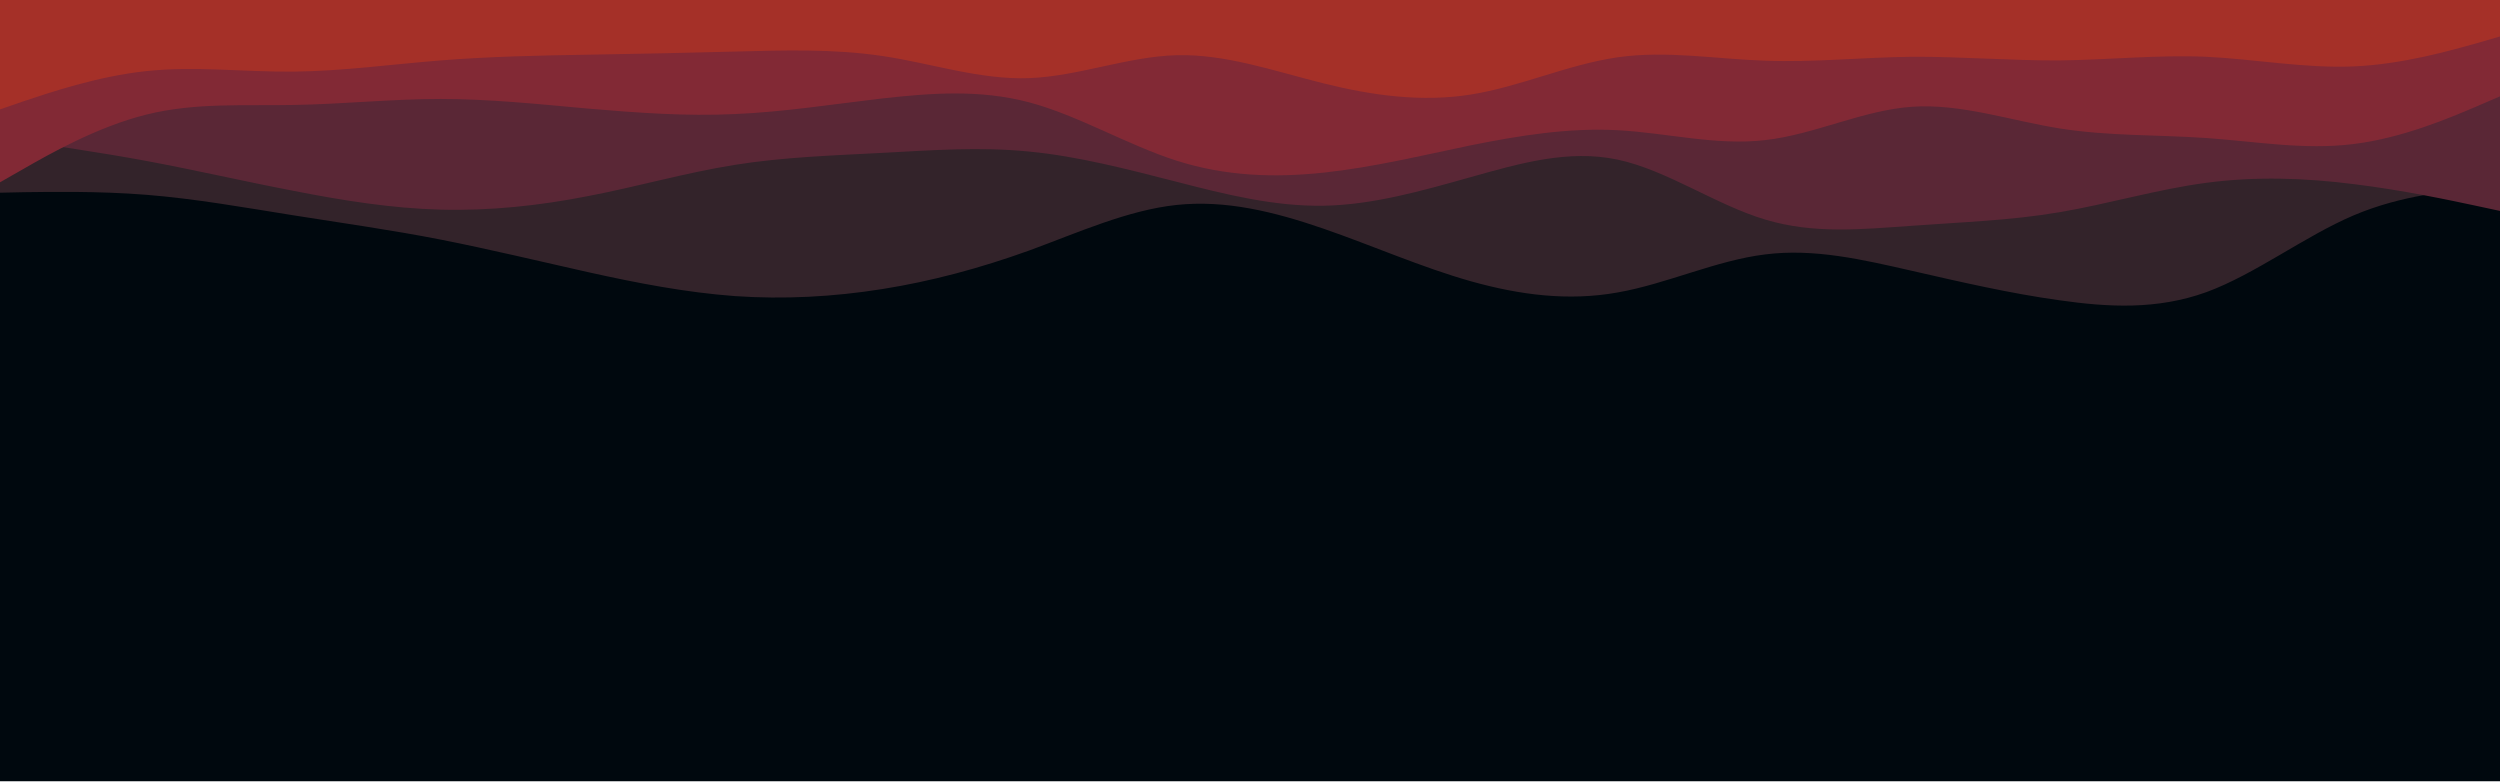
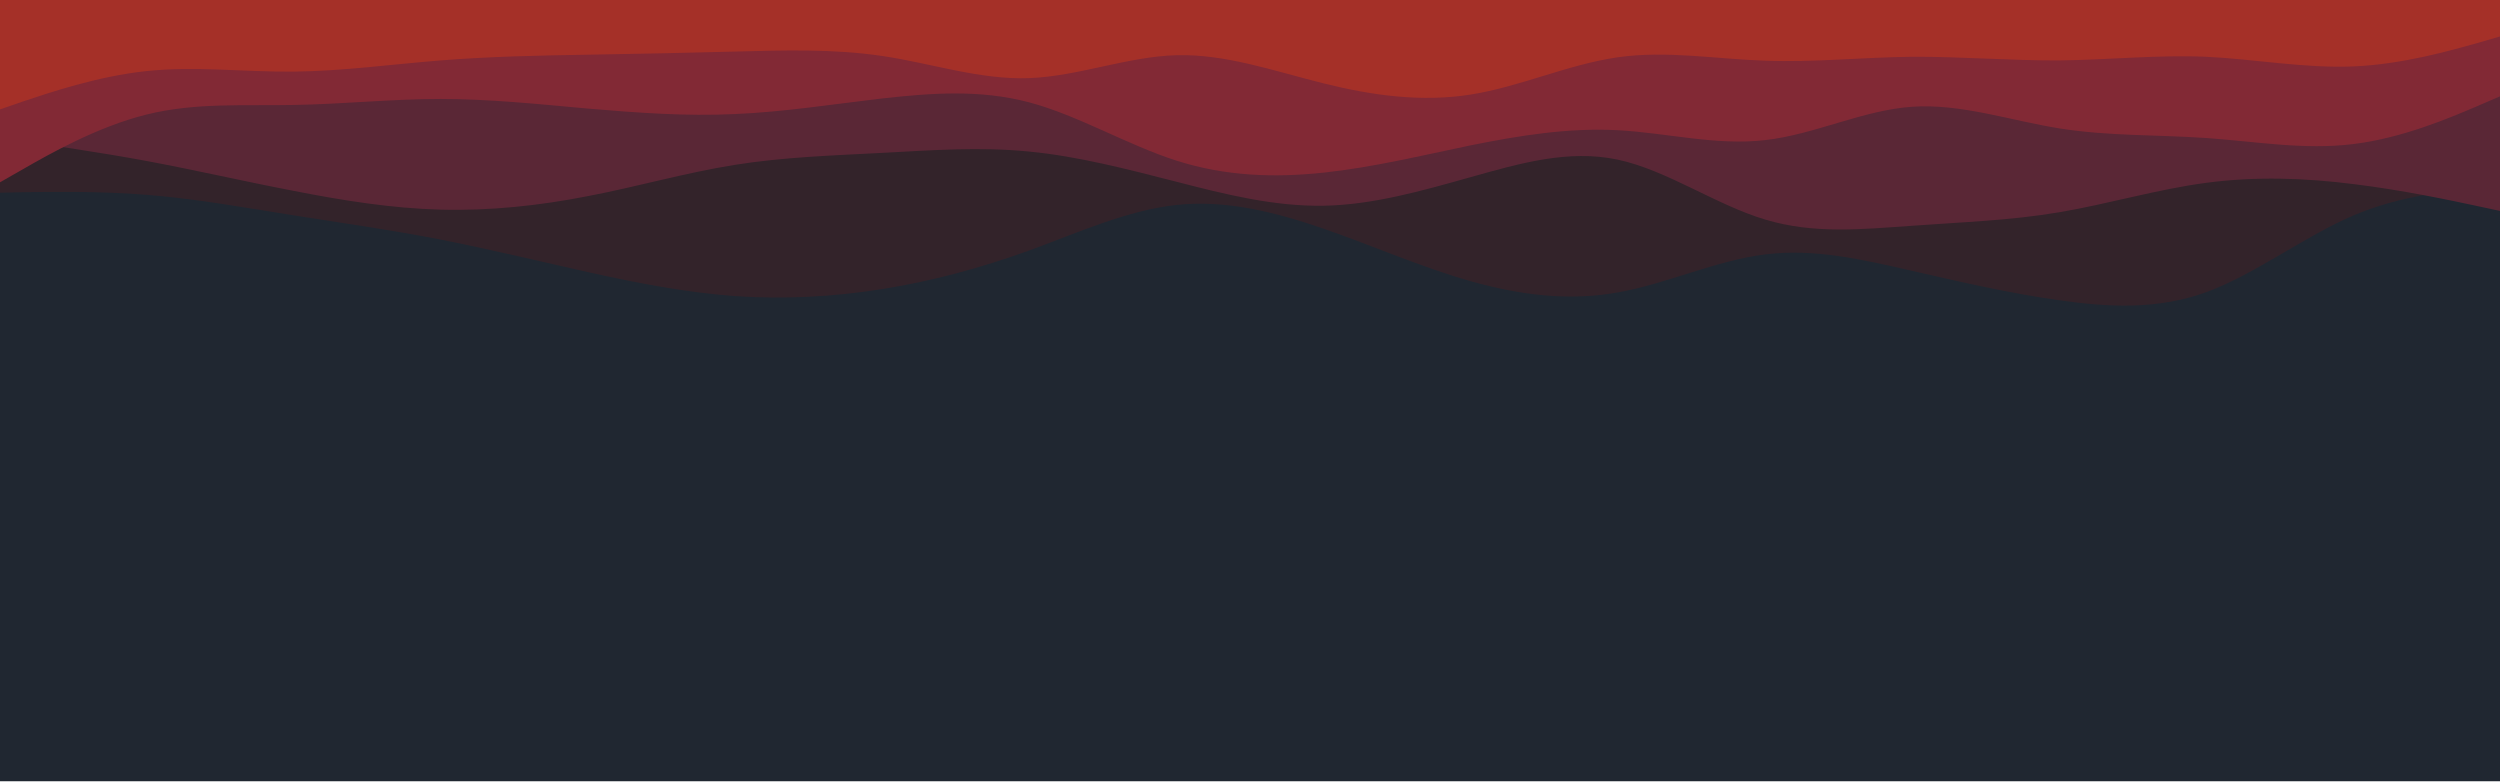
<svg xmlns="http://www.w3.org/2000/svg" id="visual" viewBox="0 0 960 300" width="960" height="300" version="1.1">
-   <rect x="0" y="0" width="960" height="300" fill="#00080e" />
+   <rect x="0" y="0" width="960" height="300" fill="#202731" />
  <path d="M0 74L9.3 73.8C18.7 73.7 37.3 73.3 56.2 74.8C75 76.3 94 79.7 112.8 82.7C131.7 85.7 150.3 88.3 169.2 92C188 95.7 207 100.3 225.8 104.5C244.7 108.7 263.3 112.3 282.2 113.7C301 115 320 114 338.8 111C357.7 108 376.3 103 395.2 96.2C414 89.3 433 80.7 451.8 78.7C470.7 76.7 489.3 81.3 508.2 87.8C527 94.3 546 102.7 564.8 108C583.7 113.3 602.3 115.7 621.2 112.3C640 109 659 100 677.8 97.7C696.7 95.3 715.3 99.7 734.2 104C753 108.3 772 112.7 790.8 115.3C809.7 118 828.3 119 847.2 112.2C866 105.3 885 90.7 903.8 82.7C922.7 74.7 941.3 73.3 950.7 72.7L960 72L960 0L950.7 0C941.3 0 922.7 0 903.8 0C885 0 866 0 847.2 0C828.3 0 809.7 0 790.8 0C772 0 753 0 734.2 0C715.3 0 696.7 0 677.8 0C659 0 640 0 621.2 0C602.3 0 583.7 0 564.8 0C546 0 527 0 508.2 0C489.3 0 470.7 0 451.8 0C433 0 414 0 395.2 0C376.3 0 357.7 0 338.8 0C320 0 301 0 282.2 0C263.3 0 244.7 0 225.8 0C207 0 188 0 169.2 0C150.3 0 131.7 0 112.8 0C94 0 75 0 56.2 0C37.3 0 18.7 0 9.3 0L0 0Z" fill="#33232a" />
  <path d="M0 53L9.3 54.3C18.7 55.7 37.3 58.3 56.2 61.8C75 65.3 94 69.7 112.8 73.3C131.7 77 150.3 80 169.2 80.5C188 81 207 79 225.8 75.3C244.7 71.7 263.3 66.3 282.2 63.3C301 60.3 320 59.7 338.8 58.7C357.7 57.7 376.3 56.3 395.2 58.2C414 60 433 65 451.8 69.8C470.7 74.7 489.3 79.3 508.2 79C527 78.7 546 73.3 564.8 68C583.7 62.7 602.3 57.3 621.2 61.3C640 65.3 659 78.7 677.8 84.3C696.7 90 715.3 88 734.2 86.7C753 85.3 772 84.7 790.8 81.5C809.7 78.3 828.3 72.7 847.2 70.2C866 67.7 885 68.3 903.8 70.7C922.7 73 941.3 77 950.7 79L960 81L960 0L950.7 0C941.3 0 922.7 0 903.8 0C885 0 866 0 847.2 0C828.3 0 809.7 0 790.8 0C772 0 753 0 734.2 0C715.3 0 696.7 0 677.8 0C659 0 640 0 621.2 0C602.3 0 583.7 0 564.8 0C546 0 527 0 508.2 0C489.3 0 470.7 0 451.8 0C433 0 414 0 395.2 0C376.3 0 357.7 0 338.8 0C320 0 301 0 282.2 0C263.3 0 244.7 0 225.8 0C207 0 188 0 169.2 0C150.3 0 131.7 0 112.8 0C94 0 75 0 56.2 0C37.3 0 18.7 0 9.3 0L0 0Z" fill="#5a2736" />
  <path d="M0 70L9.3 64.7C18.7 59.3 37.3 48.7 56.2 44C75 39.3 94 40.7 112.8 40.3C131.7 40 150.3 38 169.2 38C188 38 207 40 225.8 41.7C244.7 43.3 263.3 44.7 282.2 43.8C301 43 320 40 338.8 37.8C357.7 35.7 376.3 34.3 395.2 39.3C414 44.3 433 55.7 451.8 61.7C470.7 67.7 489.3 68.3 508.2 66.3C527 64.3 546 59.7 564.8 55.8C583.7 52 602.3 49 621.2 50C640 51 659 56 677.8 53.8C696.7 51.7 715.3 42.3 734.2 41C753 39.7 772 46.3 790.8 49.3C809.7 52.3 828.3 51.7 847.2 53C866 54.3 885 57.7 903.8 55.3C922.7 53 941.3 45 950.7 41L960 37L960 0L950.7 0C941.3 0 922.7 0 903.8 0C885 0 866 0 847.2 0C828.3 0 809.7 0 790.8 0C772 0 753 0 734.2 0C715.3 0 696.7 0 677.8 0C659 0 640 0 621.2 0C602.3 0 583.7 0 564.8 0C546 0 527 0 508.2 0C489.3 0 470.7 0 451.8 0C433 0 414 0 395.2 0C376.3 0 357.7 0 338.8 0C320 0 301 0 282.2 0C263.3 0 244.7 0 225.8 0C207 0 188 0 169.2 0C150.3 0 131.7 0 112.8 0C94 0 75 0 56.2 0C37.3 0 18.7 0 9.3 0L0 0Z" fill="#822935" />
  <path d="M0 42L9.3 38.8C18.7 35.7 37.3 29.3 56.2 27.3C75 25.3 94 27.7 112.8 27.5C131.7 27.3 150.3 24.7 169.2 23.2C188 21.7 207 21.3 225.8 21C244.7 20.7 263.3 20.3 282.2 19.8C301 19.3 320 18.7 338.8 21.5C357.7 24.3 376.3 30.7 395.2 30C414 29.3 433 21.7 451.8 21.2C470.7 20.7 489.3 27.3 508.2 32C527 36.7 546 39.3 564.8 36.3C583.7 33.3 602.3 24.7 621.2 22C640 19.3 659 22.7 677.8 23.3C696.7 24 715.3 22 734.2 21.8C753 21.7 772 23.3 790.8 23.2C809.7 23 828.3 21 847.2 21.8C866 22.7 885 26.3 903.8 25.5C922.7 24.7 941.3 19.3 950.7 16.7L960 14L960 0L950.7 0C941.3 0 922.7 0 903.8 0C885 0 866 0 847.2 0C828.3 0 809.7 0 790.8 0C772 0 753 0 734.2 0C715.3 0 696.7 0 677.8 0C659 0 640 0 621.2 0C602.3 0 583.7 0 564.8 0C546 0 527 0 508.2 0C489.3 0 470.7 0 451.8 0C433 0 414 0 395.2 0C376.3 0 357.7 0 338.8 0C320 0 301 0 282.2 0C263.3 0 244.7 0 225.8 0C207 0 188 0 169.2 0C150.3 0 131.7 0 112.8 0C94 0 75 0 56.2 0C37.3 0 18.7 0 9.3 0L0 0Z" fill="#a53028" />
</svg>
